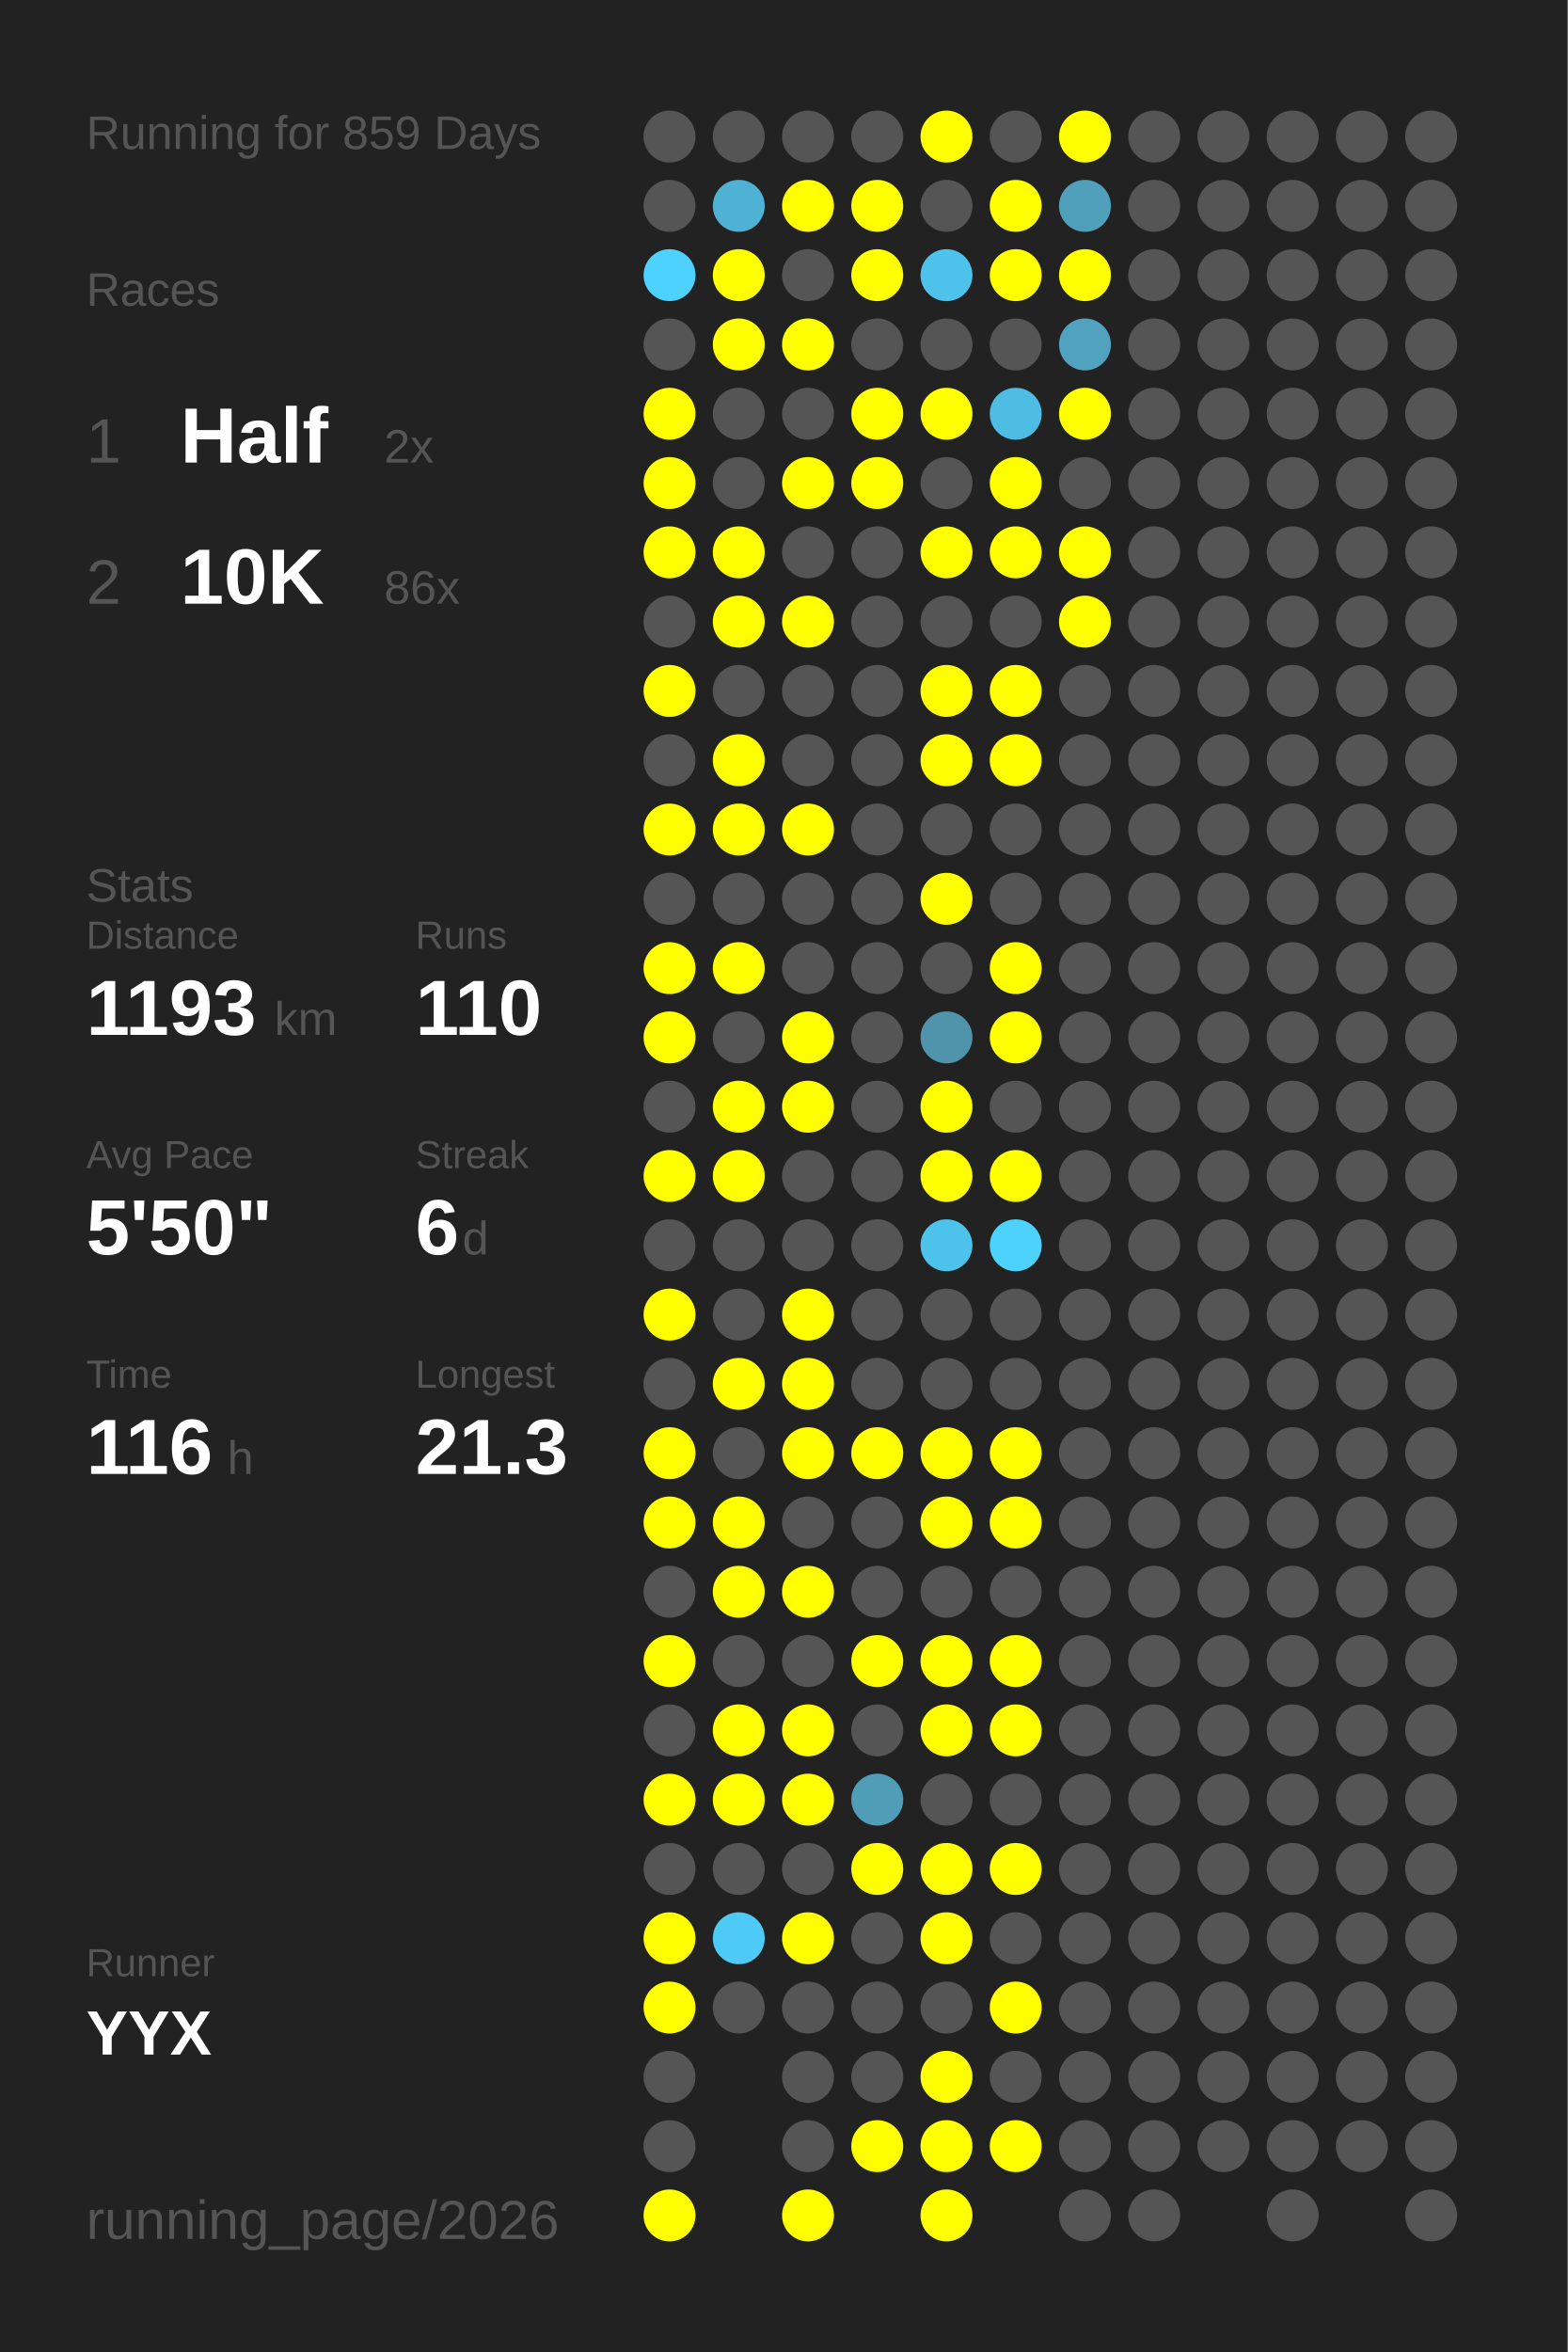
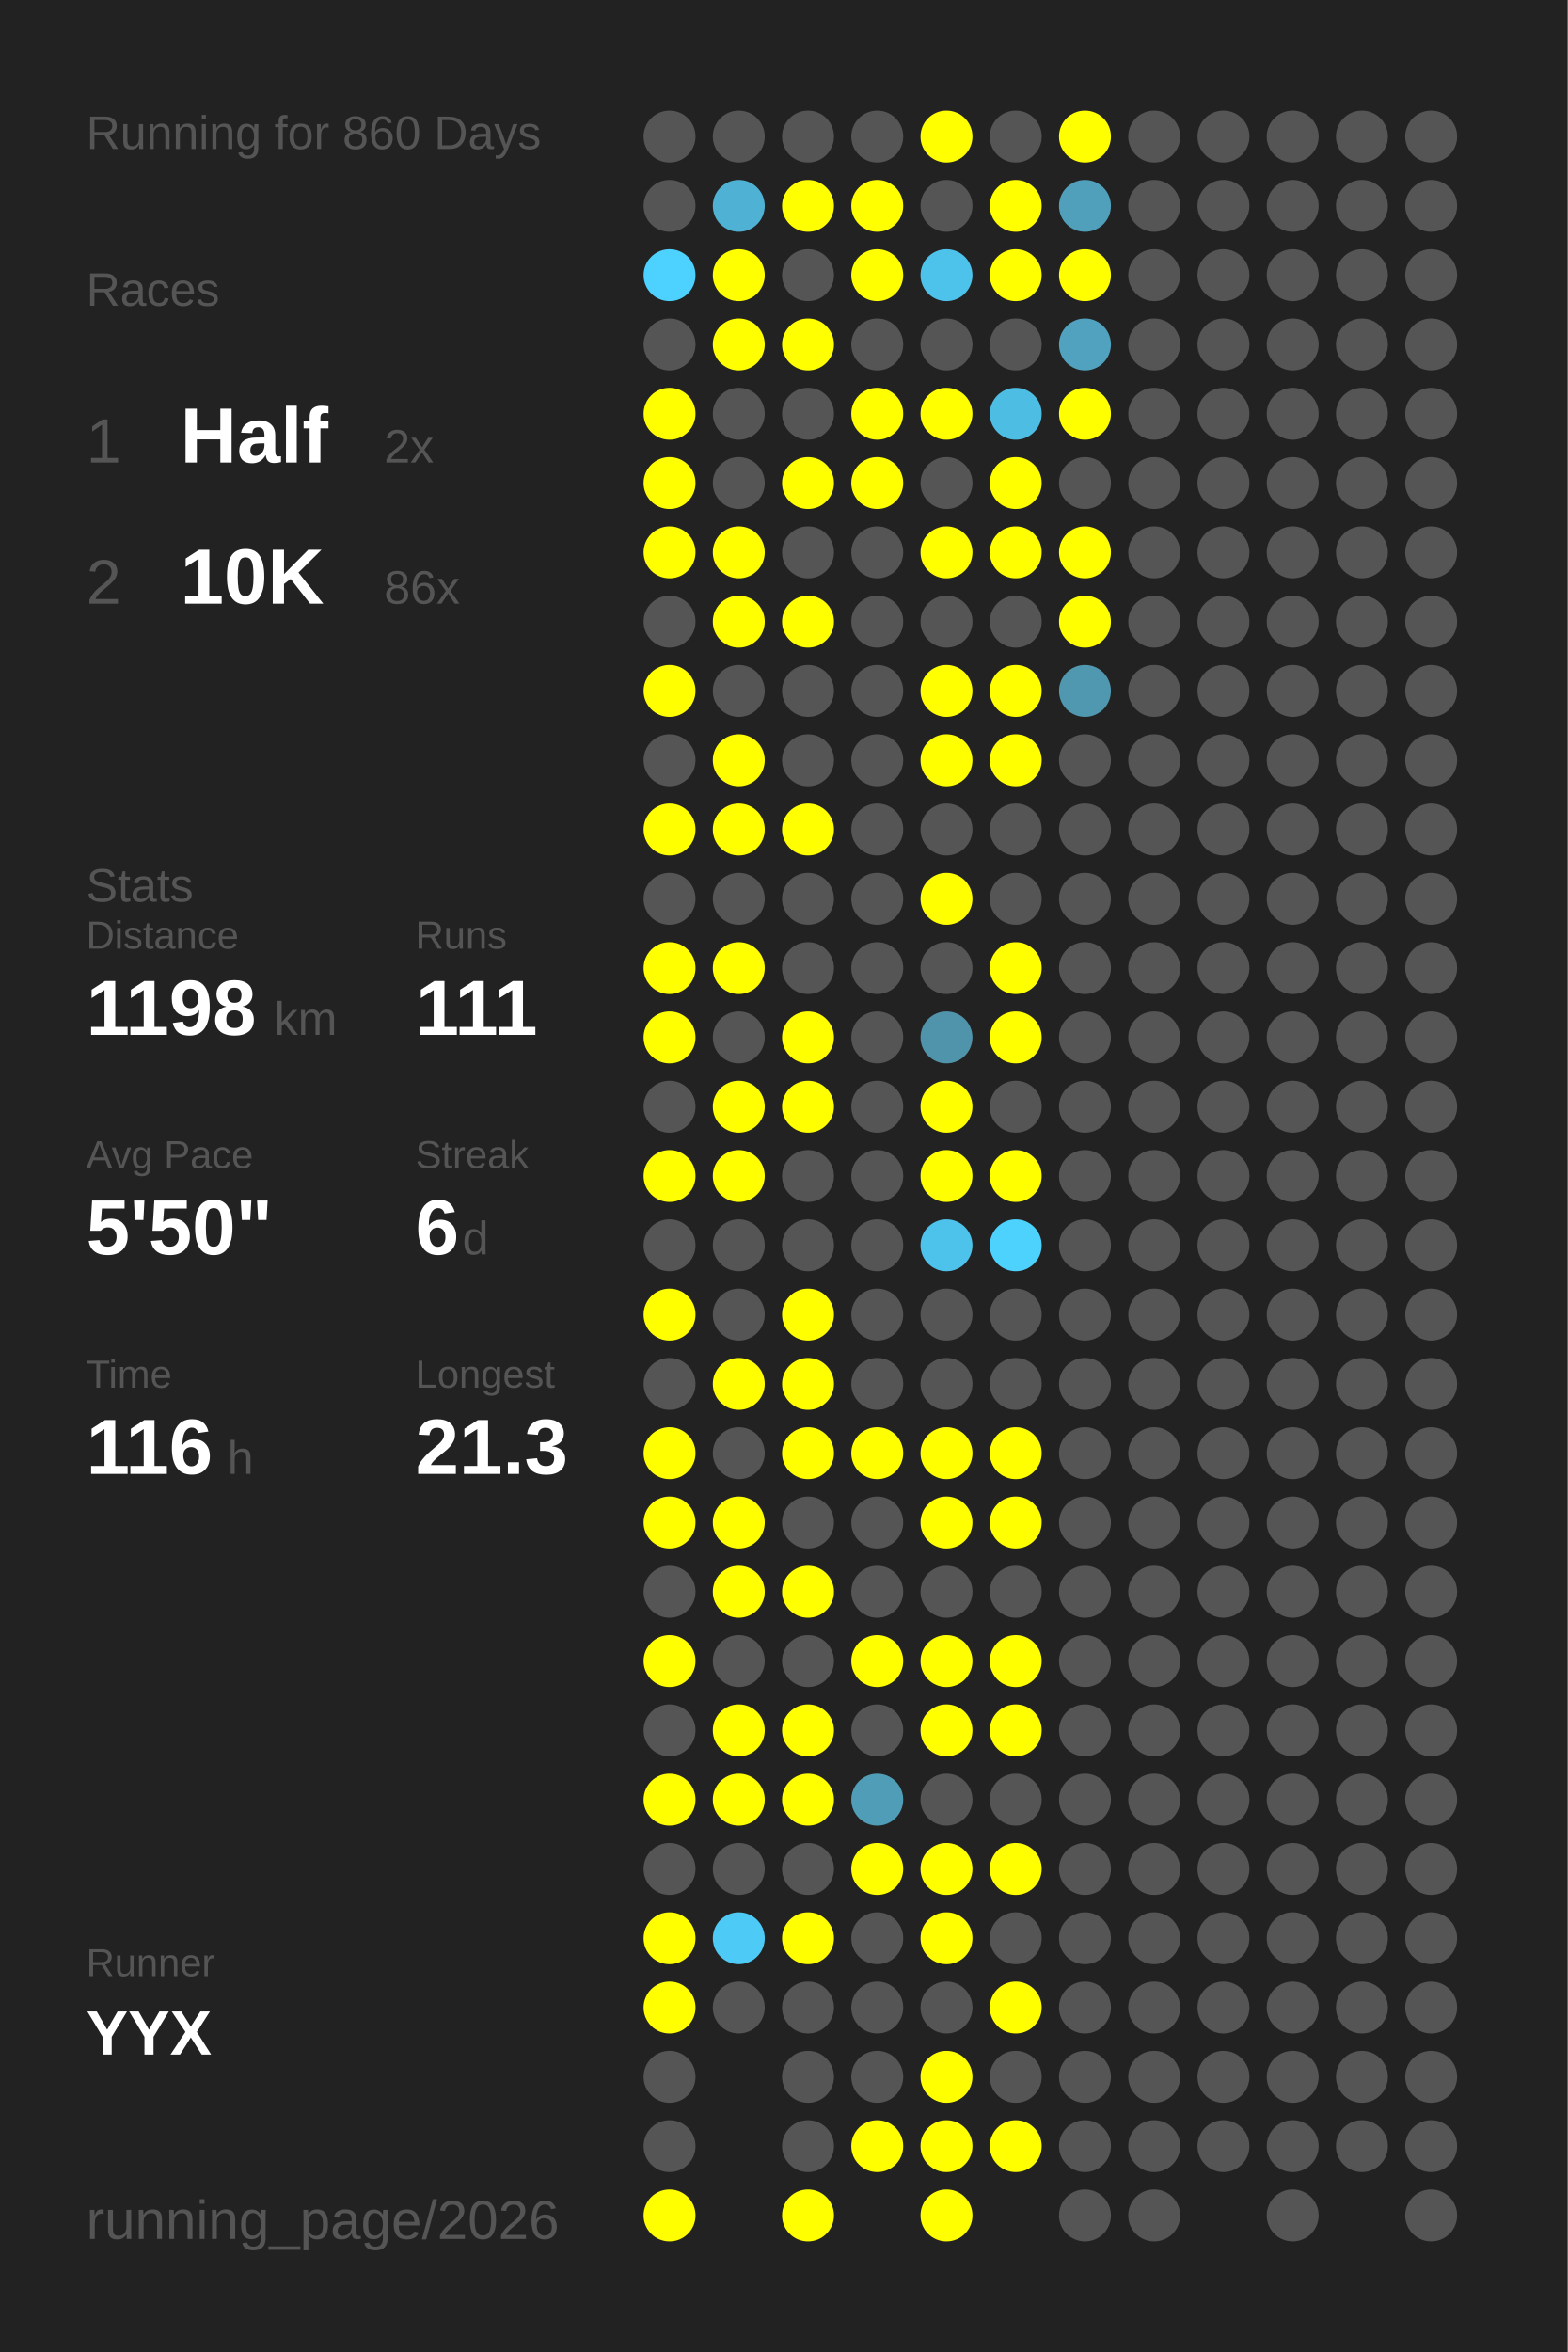
<svg xmlns="http://www.w3.org/2000/svg" baseProfile="full" height="300mm" version="1.1" viewBox="0,0,200,300" width="200mm">
  <defs />
  <rect fill="#222222" height="300" width="200" x="0" y="0" />
-   <text fill="#555555" style="font-size:6px; font-family:Arial;" x="11" y="19">Running for 859 Days</text>
+   <text fill="#555555" style="font-size:6px; font-family:Arial;" x="11" y="19">Running for 860 Days</text>
  <text fill="#555555" style="font-size:6px; font-family:Arial;" x="11" y="39">Races</text>
  <text fill="#555555" style="font-size:8px; font-family:Arial;" x="11" y="59">1</text>
  <text fill="#FFFFFF" style="font-size:10px; font-family:Arial; font-weight:bold;" x="23" y="59">Half</text>
  <text fill="#555555" style="font-size:6px; font-family:Arial;" x="49" y="59">2x</text>
  <text fill="#555555" style="font-size:8px; font-family:Arial;" x="11" y="77">2</text>
  <text fill="#FFFFFF" style="font-size:10px; font-family:Arial; font-weight:bold;" x="23" y="77">10K</text>
  <text fill="#555555" style="font-size:6px; font-family:Arial;" x="49" y="77">86x</text>
  <text fill="#555555" style="font-size:6px; font-family:Arial;" x="11" y="115">Stats</text>
  <text fill="#555555" style="font-size:5px; font-family:Arial;" x="11" y="121">Distance</text>
-   <text fill="#FFFFFF" style="font-size:10px; font-family:Arial; font-weight:bold;" x="11" y="132">1193</text>
+   <text fill="#FFFFFF" style="font-size:10px; font-family:Arial; font-weight:bold;" x="11" y="132">1198</text>
  <text fill="#555555" style="font-size:6px; font-family:Arial;" x="35" y="132">km</text>
  <text fill="#555555" style="font-size:5px; font-family:Arial;" x="53" y="121">Runs</text>
-   <text fill="#FFFFFF" style="font-size:10px; font-family:Arial; font-weight:bold;" x="53" y="132">110</text>
+   <text fill="#FFFFFF" style="font-size:10px; font-family:Arial; font-weight:bold;" x="53" y="132">111</text>
  <text fill="#555555" style="font-size:5px; font-family:Arial;" x="11" y="149">Avg Pace</text>
  <text fill="#FFFFFF" style="font-size:10px; font-family:Arial; font-weight:bold;" x="11" y="160">5'50"</text>
  <text fill="#555555" style="font-size:5px; font-family:Arial;" x="53" y="149">Streak</text>
  <text fill="#FFFFFF" style="font-size:10px; font-family:Arial; font-weight:bold;" x="53" y="160">6</text>
  <text fill="#555555" style="font-size:6px; font-family:Arial;" x="59" y="160">d</text>
  <text fill="#555555" style="font-size:5px; font-family:Arial;" x="11" y="177">Time</text>
  <text fill="#FFFFFF" style="font-size:10px; font-family:Arial; font-weight:bold;" x="11" y="188">116</text>
  <text fill="#555555" style="font-size:6px; font-family:Arial;" x="29" y="188">h</text>
  <text fill="#555555" style="font-size:5px; font-family:Arial;" x="53" y="177">Longest</text>
  <text fill="#FFFFFF" style="font-size:10px; font-family:Arial; font-weight:bold;" x="53" y="188">21.3</text>
  <text fill="#555555" style="font-size:5px; font-family:Arial;" x="11" y="252.065">Runner</text>
  <text fill="#FFFFFF" style="font-size:8px; font-family:Arial; font-weight:bold;" x="11" y="262.065">YYX</text>
  <text fill="#555555" style="font-size:7px; font-family:Arial;" x="11" y="285.581">running_page/2026</text>
  <circle cx="85.417" cy="17.419" fill="#555555" r="3.312" />
  <circle cx="85.417" cy="26.258" fill="#555555" r="3.312" />
  <circle cx="85.417" cy="35.097" fill="#4dd1fe" r="3.312" />
  <circle cx="85.417" cy="43.935" fill="#555555" r="3.312" />
  <circle cx="85.417" cy="52.774" fill="#FFFF00" r="3.312" />
  <circle cx="85.417" cy="61.613" fill="#FFFF00" r="3.312" />
  <circle cx="85.417" cy="70.452" fill="#FFFF00" r="3.312" />
  <circle cx="85.417" cy="79.29" fill="#555555" r="3.312" />
  <circle cx="85.417" cy="88.129" fill="#FFFF00" r="3.312" />
  <circle cx="85.417" cy="96.968" fill="#555555" r="3.312" />
  <circle cx="85.417" cy="105.806" fill="#FFFF00" r="3.312" />
  <circle cx="85.417" cy="114.645" fill="#555555" r="3.312" />
  <circle cx="85.417" cy="123.484" fill="#FFFF00" r="3.312" />
  <circle cx="85.417" cy="132.323" fill="#FFFF00" r="3.312" />
  <circle cx="85.417" cy="141.161" fill="#555555" r="3.312" />
  <circle cx="85.417" cy="150" fill="#FFFF00" r="3.312" />
  <circle cx="85.417" cy="158.839" fill="#555555" r="3.312" />
  <circle cx="85.417" cy="167.677" fill="#FFFF00" r="3.312" />
  <circle cx="85.417" cy="176.516" fill="#555555" r="3.312" />
  <circle cx="85.417" cy="185.355" fill="#FFFF00" r="3.312" />
  <circle cx="85.417" cy="194.194" fill="#FFFF00" r="3.312" />
  <circle cx="85.417" cy="203.032" fill="#555555" r="3.312" />
  <circle cx="85.417" cy="211.871" fill="#FFFF00" r="3.312" />
  <circle cx="85.417" cy="220.71" fill="#555555" r="3.312" />
  <circle cx="85.417" cy="229.548" fill="#FFFF00" r="3.312" />
  <circle cx="85.417" cy="238.387" fill="#555555" r="3.312" />
  <circle cx="85.417" cy="247.226" fill="#FFFF00" r="3.312" />
  <circle cx="85.417" cy="256.065" fill="#FFFF00" r="3.312" />
  <circle cx="85.417" cy="264.903" fill="#555555" r="3.312" />
  <circle cx="85.417" cy="273.742" fill="#555555" r="3.312" />
  <circle cx="85.417" cy="282.581" fill="#FFFF00" r="3.312" />
  <circle cx="94.25" cy="17.419" fill="#555555" r="3.312" />
  <circle cx="94.25" cy="26.258" fill="#4fb1d3" r="3.312" />
  <circle cx="94.25" cy="35.097" fill="#FFFF00" r="3.312" />
  <circle cx="94.25" cy="43.935" fill="#FFFF00" r="3.312" />
  <circle cx="94.25" cy="52.774" fill="#555555" r="3.312" />
  <circle cx="94.25" cy="61.613" fill="#555555" r="3.312" />
  <circle cx="94.25" cy="70.452" fill="#FFFF00" r="3.312" />
  <circle cx="94.25" cy="79.29" fill="#FFFF00" r="3.312" />
  <circle cx="94.25" cy="88.129" fill="#555555" r="3.312" />
  <circle cx="94.25" cy="96.968" fill="#FFFF00" r="3.312" />
  <circle cx="94.25" cy="105.806" fill="#FFFF00" r="3.312" />
  <circle cx="94.25" cy="114.645" fill="#555555" r="3.312" />
  <circle cx="94.25" cy="123.484" fill="#FFFF00" r="3.312" />
  <circle cx="94.25" cy="132.323" fill="#555555" r="3.312" />
  <circle cx="94.25" cy="141.161" fill="#FFFF00" r="3.312" />
  <circle cx="94.25" cy="150" fill="#FFFF00" r="3.312" />
  <circle cx="94.25" cy="158.839" fill="#555555" r="3.312" />
  <circle cx="94.25" cy="167.677" fill="#555555" r="3.312" />
  <circle cx="94.25" cy="176.516" fill="#FFFF00" r="3.312" />
  <circle cx="94.25" cy="185.355" fill="#555555" r="3.312" />
  <circle cx="94.25" cy="194.194" fill="#FFFF00" r="3.312" />
  <circle cx="94.25" cy="203.032" fill="#FFFF00" r="3.312" />
  <circle cx="94.25" cy="211.871" fill="#555555" r="3.312" />
  <circle cx="94.25" cy="220.71" fill="#FFFF00" r="3.312" />
  <circle cx="94.25" cy="229.548" fill="#FFFF00" r="3.312" />
  <circle cx="94.25" cy="238.387" fill="#555555" r="3.312" />
  <circle cx="94.25" cy="247.226" fill="#4dcaf5" r="3.312" />
  <circle cx="94.25" cy="256.065" fill="#555555" r="3.312" />
  <circle cx="103.083" cy="17.419" fill="#555555" r="3.312" />
  <circle cx="103.083" cy="26.258" fill="#FFFF00" r="3.312" />
  <circle cx="103.083" cy="35.097" fill="#555555" r="3.312" />
  <circle cx="103.083" cy="43.935" fill="#FFFF00" r="3.312" />
  <circle cx="103.083" cy="52.774" fill="#555555" r="3.312" />
  <circle cx="103.083" cy="61.613" fill="#FFFF00" r="3.312" />
  <circle cx="103.083" cy="70.452" fill="#555555" r="3.312" />
  <circle cx="103.083" cy="79.29" fill="#FFFF00" r="3.312" />
  <circle cx="103.083" cy="88.129" fill="#555555" r="3.312" />
  <circle cx="103.083" cy="96.968" fill="#555555" r="3.312" />
  <circle cx="103.083" cy="105.806" fill="#FFFF00" r="3.312" />
  <circle cx="103.083" cy="114.645" fill="#555555" r="3.312" />
  <circle cx="103.083" cy="123.484" fill="#555555" r="3.312" />
  <circle cx="103.083" cy="132.323" fill="#FFFF00" r="3.312" />
  <circle cx="103.083" cy="141.161" fill="#FFFF00" r="3.312" />
  <circle cx="103.083" cy="150" fill="#555555" r="3.312" />
  <circle cx="103.083" cy="158.839" fill="#555555" r="3.312" />
  <circle cx="103.083" cy="167.677" fill="#FFFF00" r="3.312" />
  <circle cx="103.083" cy="176.516" fill="#FFFF00" r="3.312" />
  <circle cx="103.083" cy="185.355" fill="#FFFF00" r="3.312" />
  <circle cx="103.083" cy="194.194" fill="#555555" r="3.312" />
  <circle cx="103.083" cy="203.032" fill="#FFFF00" r="3.312" />
  <circle cx="103.083" cy="211.871" fill="#555555" r="3.312" />
  <circle cx="103.083" cy="220.71" fill="#FFFF00" r="3.312" />
  <circle cx="103.083" cy="229.548" fill="#FFFF00" r="3.312" />
  <circle cx="103.083" cy="238.387" fill="#555555" r="3.312" />
  <circle cx="103.083" cy="247.226" fill="#FFFF00" r="3.312" />
  <circle cx="103.083" cy="256.065" fill="#555555" r="3.312" />
  <circle cx="103.083" cy="264.903" fill="#555555" r="3.312" />
  <circle cx="103.083" cy="273.742" fill="#555555" r="3.312" />
  <circle cx="103.083" cy="282.581" fill="#FFFF00" r="3.312" />
  <circle cx="111.917" cy="17.419" fill="#555555" r="3.312" />
  <circle cx="111.917" cy="26.258" fill="#FFFF00" r="3.312" />
  <circle cx="111.917" cy="35.097" fill="#FFFF00" r="3.312" />
  <circle cx="111.917" cy="43.935" fill="#555555" r="3.312" />
  <circle cx="111.917" cy="52.774" fill="#FFFF00" r="3.312" />
  <circle cx="111.917" cy="61.613" fill="#FFFF00" r="3.312" />
  <circle cx="111.917" cy="70.452" fill="#555555" r="3.312" />
  <circle cx="111.917" cy="79.29" fill="#555555" r="3.312" />
  <circle cx="111.917" cy="88.129" fill="#555555" r="3.312" />
  <circle cx="111.917" cy="96.968" fill="#555555" r="3.312" />
  <circle cx="111.917" cy="105.806" fill="#555555" r="3.312" />
  <circle cx="111.917" cy="114.645" fill="#555555" r="3.312" />
  <circle cx="111.917" cy="123.484" fill="#555555" r="3.312" />
  <circle cx="111.917" cy="132.323" fill="#555555" r="3.312" />
  <circle cx="111.917" cy="141.161" fill="#555555" r="3.312" />
  <circle cx="111.917" cy="150" fill="#555555" r="3.312" />
  <circle cx="111.917" cy="158.839" fill="#555555" r="3.312" />
  <circle cx="111.917" cy="167.677" fill="#555555" r="3.312" />
  <circle cx="111.917" cy="176.516" fill="#555555" r="3.312" />
  <circle cx="111.917" cy="185.355" fill="#FFFF00" r="3.312" />
  <circle cx="111.917" cy="194.194" fill="#555555" r="3.312" />
  <circle cx="111.917" cy="203.032" fill="#555555" r="3.312" />
  <circle cx="111.917" cy="211.871" fill="#FFFF00" r="3.312" />
  <circle cx="111.917" cy="220.71" fill="#555555" r="3.312" />
  <circle cx="111.917" cy="229.548" fill="#509db7" r="3.312" />
  <circle cx="111.917" cy="238.387" fill="#FFFF00" r="3.312" />
  <circle cx="111.917" cy="247.226" fill="#555555" r="3.312" />
  <circle cx="111.917" cy="256.065" fill="#555555" r="3.312" />
  <circle cx="111.917" cy="264.903" fill="#555555" r="3.312" />
  <circle cx="111.917" cy="273.742" fill="#FFFF00" r="3.312" />
  <circle cx="120.75" cy="17.419" fill="#FFFF00" r="3.312" />
  <circle cx="120.75" cy="26.258" fill="#555555" r="3.312" />
  <circle cx="120.75" cy="35.097" fill="#4dc3eb" r="3.312" />
  <circle cx="120.75" cy="43.935" fill="#555555" r="3.312" />
  <circle cx="120.75" cy="52.774" fill="#FFFF00" r="3.312" />
  <circle cx="120.75" cy="61.613" fill="#555555" r="3.312" />
  <circle cx="120.75" cy="70.452" fill="#FFFF00" r="3.312" />
  <circle cx="120.75" cy="79.29" fill="#555555" r="3.312" />
  <circle cx="120.75" cy="88.129" fill="#FFFF00" r="3.312" />
  <circle cx="120.75" cy="96.968" fill="#FFFF00" r="3.312" />
  <circle cx="120.75" cy="105.806" fill="#555555" r="3.312" />
  <circle cx="120.75" cy="114.645" fill="#FFFF00" r="3.312" />
  <circle cx="120.75" cy="123.484" fill="#555555" r="3.312" />
  <circle cx="120.75" cy="132.323" fill="#5094ab" r="3.312" />
  <circle cx="120.75" cy="141.161" fill="#FFFF00" r="3.312" />
  <circle cx="120.75" cy="150" fill="#FFFF00" r="3.312" />
  <circle cx="120.75" cy="158.839" fill="#4dc2ea" r="3.312" />
  <circle cx="120.75" cy="167.677" fill="#555555" r="3.312" />
  <circle cx="120.75" cy="176.516" fill="#555555" r="3.312" />
  <circle cx="120.75" cy="185.355" fill="#FFFF00" r="3.312" />
  <circle cx="120.75" cy="194.194" fill="#FFFF00" r="3.312" />
  <circle cx="120.75" cy="203.032" fill="#555555" r="3.312" />
  <circle cx="120.75" cy="211.871" fill="#FFFF00" r="3.312" />
  <circle cx="120.75" cy="220.71" fill="#FFFF00" r="3.312" />
  <circle cx="120.75" cy="229.548" fill="#555555" r="3.312" />
  <circle cx="120.75" cy="238.387" fill="#FFFF00" r="3.312" />
  <circle cx="120.75" cy="247.226" fill="#FFFF00" r="3.312" />
  <circle cx="120.75" cy="256.065" fill="#555555" r="3.312" />
  <circle cx="120.75" cy="264.903" fill="#FFFF00" r="3.312" />
  <circle cx="120.75" cy="273.742" fill="#FFFF00" r="3.312" />
  <circle cx="120.75" cy="282.581" fill="#FFFF00" r="3.312" />
  <circle cx="129.583" cy="17.419" fill="#555555" r="3.312" />
  <circle cx="129.583" cy="26.258" fill="#FFFF00" r="3.312" />
  <circle cx="129.583" cy="35.097" fill="#FFFF00" r="3.312" />
  <circle cx="129.583" cy="43.935" fill="#555555" r="3.312" />
  <circle cx="129.583" cy="52.774" fill="#4ebde3" r="3.312" />
  <circle cx="129.583" cy="61.613" fill="#FFFF00" r="3.312" />
  <circle cx="129.583" cy="70.452" fill="#FFFF00" r="3.312" />
  <circle cx="129.583" cy="79.29" fill="#555555" r="3.312" />
  <circle cx="129.583" cy="88.129" fill="#FFFF00" r="3.312" />
  <circle cx="129.583" cy="96.968" fill="#FFFF00" r="3.312" />
  <circle cx="129.583" cy="105.806" fill="#555555" r="3.312" />
  <circle cx="129.583" cy="114.645" fill="#555555" r="3.312" />
  <circle cx="129.583" cy="123.484" fill="#FFFF00" r="3.312" />
  <circle cx="129.583" cy="132.323" fill="#FFFF00" r="3.312" />
  <circle cx="129.583" cy="141.161" fill="#555555" r="3.312" />
  <circle cx="129.583" cy="150" fill="#FFFF00" r="3.312" />
  <circle cx="129.583" cy="158.839" fill="#4dd1fd" r="3.312" />
  <circle cx="129.583" cy="167.677" fill="#555555" r="3.312" />
  <circle cx="129.583" cy="176.516" fill="#555555" r="3.312" />
  <circle cx="129.583" cy="185.355" fill="#FFFF00" r="3.312" />
  <circle cx="129.583" cy="194.194" fill="#FFFF00" r="3.312" />
  <circle cx="129.583" cy="203.032" fill="#555555" r="3.312" />
  <circle cx="129.583" cy="211.871" fill="#FFFF00" r="3.312" />
  <circle cx="129.583" cy="220.71" fill="#FFFF00" r="3.312" />
  <circle cx="129.583" cy="229.548" fill="#555555" r="3.312" />
  <circle cx="129.583" cy="238.387" fill="#FFFF00" r="3.312" />
  <circle cx="129.583" cy="247.226" fill="#555555" r="3.312" />
  <circle cx="129.583" cy="256.065" fill="#FFFF00" r="3.312" />
  <circle cx="129.583" cy="264.903" fill="#555555" r="3.312" />
  <circle cx="129.583" cy="273.742" fill="#FFFF00" r="3.312" />
  <circle cx="138.417" cy="17.419" fill="#FFFF00" r="3.312" />
  <circle cx="138.417" cy="26.258" fill="#50a0bb" r="3.312" />
  <circle cx="138.417" cy="35.097" fill="#FFFF00" r="3.312" />
  <circle cx="138.417" cy="43.935" fill="#50a2be" r="3.312" />
  <circle cx="138.417" cy="52.774" fill="#FFFF00" r="3.312" />
  <circle cx="138.417" cy="61.613" fill="#555555" r="3.312" />
  <circle cx="138.417" cy="70.452" fill="#FFFF00" r="3.312" />
  <circle cx="138.417" cy="79.29" fill="#FFFF00" r="3.312" />
-   <circle cx="138.417" cy="88.129" fill="#555555" r="3.312" />
+   <circle cx="138.417" cy="88.129" fill="#5098b0" r="3.312" />
  <circle cx="138.417" cy="96.968" fill="#555555" r="3.312" />
  <circle cx="138.417" cy="105.806" fill="#555555" r="3.312" />
  <circle cx="138.417" cy="114.645" fill="#555555" r="3.312" />
  <circle cx="138.417" cy="123.484" fill="#555555" r="3.312" />
  <circle cx="138.417" cy="132.323" fill="#555555" r="3.312" />
  <circle cx="138.417" cy="141.161" fill="#555555" r="3.312" />
  <circle cx="138.417" cy="150" fill="#555555" r="3.312" />
  <circle cx="138.417" cy="158.839" fill="#555555" r="3.312" />
  <circle cx="138.417" cy="167.677" fill="#555555" r="3.312" />
  <circle cx="138.417" cy="176.516" fill="#555555" r="3.312" />
  <circle cx="138.417" cy="185.355" fill="#555555" r="3.312" />
  <circle cx="138.417" cy="194.194" fill="#555555" r="3.312" />
  <circle cx="138.417" cy="203.032" fill="#555555" r="3.312" />
  <circle cx="138.417" cy="211.871" fill="#555555" r="3.312" />
  <circle cx="138.417" cy="220.71" fill="#555555" r="3.312" />
  <circle cx="138.417" cy="229.548" fill="#555555" r="3.312" />
  <circle cx="138.417" cy="238.387" fill="#555555" r="3.312" />
  <circle cx="138.417" cy="247.226" fill="#555555" r="3.312" />
  <circle cx="138.417" cy="256.065" fill="#555555" r="3.312" />
  <circle cx="138.417" cy="264.903" fill="#555555" r="3.312" />
  <circle cx="138.417" cy="273.742" fill="#555555" r="3.312" />
  <circle cx="138.417" cy="282.581" fill="#555555" r="3.312" />
  <circle cx="147.25" cy="17.419" fill="#555555" r="3.312" />
  <circle cx="147.25" cy="26.258" fill="#555555" r="3.312" />
  <circle cx="147.25" cy="35.097" fill="#555555" r="3.312" />
  <circle cx="147.25" cy="43.935" fill="#555555" r="3.312" />
  <circle cx="147.25" cy="52.774" fill="#555555" r="3.312" />
  <circle cx="147.25" cy="61.613" fill="#555555" r="3.312" />
  <circle cx="147.25" cy="70.452" fill="#555555" r="3.312" />
  <circle cx="147.25" cy="79.29" fill="#555555" r="3.312" />
  <circle cx="147.25" cy="88.129" fill="#555555" r="3.312" />
  <circle cx="147.25" cy="96.968" fill="#555555" r="3.312" />
  <circle cx="147.25" cy="105.806" fill="#555555" r="3.312" />
  <circle cx="147.25" cy="114.645" fill="#555555" r="3.312" />
  <circle cx="147.25" cy="123.484" fill="#555555" r="3.312" />
  <circle cx="147.25" cy="132.323" fill="#555555" r="3.312" />
  <circle cx="147.25" cy="141.161" fill="#555555" r="3.312" />
  <circle cx="147.25" cy="150" fill="#555555" r="3.312" />
  <circle cx="147.25" cy="158.839" fill="#555555" r="3.312" />
  <circle cx="147.25" cy="167.677" fill="#555555" r="3.312" />
  <circle cx="147.25" cy="176.516" fill="#555555" r="3.312" />
  <circle cx="147.25" cy="185.355" fill="#555555" r="3.312" />
  <circle cx="147.25" cy="194.194" fill="#555555" r="3.312" />
  <circle cx="147.25" cy="203.032" fill="#555555" r="3.312" />
  <circle cx="147.25" cy="211.871" fill="#555555" r="3.312" />
  <circle cx="147.25" cy="220.71" fill="#555555" r="3.312" />
  <circle cx="147.25" cy="229.548" fill="#555555" r="3.312" />
  <circle cx="147.25" cy="238.387" fill="#555555" r="3.312" />
  <circle cx="147.25" cy="247.226" fill="#555555" r="3.312" />
  <circle cx="147.25" cy="256.065" fill="#555555" r="3.312" />
  <circle cx="147.25" cy="264.903" fill="#555555" r="3.312" />
  <circle cx="147.25" cy="273.742" fill="#555555" r="3.312" />
  <circle cx="147.25" cy="282.581" fill="#555555" r="3.312" />
  <circle cx="156.083" cy="17.419" fill="#555555" r="3.312" />
  <circle cx="156.083" cy="26.258" fill="#555555" r="3.312" />
  <circle cx="156.083" cy="35.097" fill="#555555" r="3.312" />
  <circle cx="156.083" cy="43.935" fill="#555555" r="3.312" />
  <circle cx="156.083" cy="52.774" fill="#555555" r="3.312" />
  <circle cx="156.083" cy="61.613" fill="#555555" r="3.312" />
  <circle cx="156.083" cy="70.452" fill="#555555" r="3.312" />
  <circle cx="156.083" cy="79.29" fill="#555555" r="3.312" />
  <circle cx="156.083" cy="88.129" fill="#555555" r="3.312" />
  <circle cx="156.083" cy="96.968" fill="#555555" r="3.312" />
  <circle cx="156.083" cy="105.806" fill="#555555" r="3.312" />
  <circle cx="156.083" cy="114.645" fill="#555555" r="3.312" />
  <circle cx="156.083" cy="123.484" fill="#555555" r="3.312" />
  <circle cx="156.083" cy="132.323" fill="#555555" r="3.312" />
  <circle cx="156.083" cy="141.161" fill="#555555" r="3.312" />
  <circle cx="156.083" cy="150" fill="#555555" r="3.312" />
  <circle cx="156.083" cy="158.839" fill="#555555" r="3.312" />
  <circle cx="156.083" cy="167.677" fill="#555555" r="3.312" />
  <circle cx="156.083" cy="176.516" fill="#555555" r="3.312" />
  <circle cx="156.083" cy="185.355" fill="#555555" r="3.312" />
  <circle cx="156.083" cy="194.194" fill="#555555" r="3.312" />
  <circle cx="156.083" cy="203.032" fill="#555555" r="3.312" />
  <circle cx="156.083" cy="211.871" fill="#555555" r="3.312" />
  <circle cx="156.083" cy="220.71" fill="#555555" r="3.312" />
  <circle cx="156.083" cy="229.548" fill="#555555" r="3.312" />
  <circle cx="156.083" cy="238.387" fill="#555555" r="3.312" />
  <circle cx="156.083" cy="247.226" fill="#555555" r="3.312" />
  <circle cx="156.083" cy="256.065" fill="#555555" r="3.312" />
  <circle cx="156.083" cy="264.903" fill="#555555" r="3.312" />
  <circle cx="156.083" cy="273.742" fill="#555555" r="3.312" />
  <circle cx="164.917" cy="17.419" fill="#555555" r="3.312" />
  <circle cx="164.917" cy="26.258" fill="#555555" r="3.312" />
  <circle cx="164.917" cy="35.097" fill="#555555" r="3.312" />
  <circle cx="164.917" cy="43.935" fill="#555555" r="3.312" />
  <circle cx="164.917" cy="52.774" fill="#555555" r="3.312" />
  <circle cx="164.917" cy="61.613" fill="#555555" r="3.312" />
  <circle cx="164.917" cy="70.452" fill="#555555" r="3.312" />
  <circle cx="164.917" cy="79.29" fill="#555555" r="3.312" />
  <circle cx="164.917" cy="88.129" fill="#555555" r="3.312" />
  <circle cx="164.917" cy="96.968" fill="#555555" r="3.312" />
  <circle cx="164.917" cy="105.806" fill="#555555" r="3.312" />
  <circle cx="164.917" cy="114.645" fill="#555555" r="3.312" />
  <circle cx="164.917" cy="123.484" fill="#555555" r="3.312" />
  <circle cx="164.917" cy="132.323" fill="#555555" r="3.312" />
  <circle cx="164.917" cy="141.161" fill="#555555" r="3.312" />
  <circle cx="164.917" cy="150" fill="#555555" r="3.312" />
  <circle cx="164.917" cy="158.839" fill="#555555" r="3.312" />
  <circle cx="164.917" cy="167.677" fill="#555555" r="3.312" />
  <circle cx="164.917" cy="176.516" fill="#555555" r="3.312" />
  <circle cx="164.917" cy="185.355" fill="#555555" r="3.312" />
  <circle cx="164.917" cy="194.194" fill="#555555" r="3.312" />
  <circle cx="164.917" cy="203.032" fill="#555555" r="3.312" />
  <circle cx="164.917" cy="211.871" fill="#555555" r="3.312" />
  <circle cx="164.917" cy="220.71" fill="#555555" r="3.312" />
  <circle cx="164.917" cy="229.548" fill="#555555" r="3.312" />
  <circle cx="164.917" cy="238.387" fill="#555555" r="3.312" />
  <circle cx="164.917" cy="247.226" fill="#555555" r="3.312" />
  <circle cx="164.917" cy="256.065" fill="#555555" r="3.312" />
  <circle cx="164.917" cy="264.903" fill="#555555" r="3.312" />
  <circle cx="164.917" cy="273.742" fill="#555555" r="3.312" />
  <circle cx="164.917" cy="282.581" fill="#555555" r="3.312" />
  <circle cx="173.75" cy="17.419" fill="#555555" r="3.312" />
  <circle cx="173.75" cy="26.258" fill="#555555" r="3.312" />
  <circle cx="173.75" cy="35.097" fill="#555555" r="3.312" />
  <circle cx="173.75" cy="43.935" fill="#555555" r="3.312" />
  <circle cx="173.75" cy="52.774" fill="#555555" r="3.312" />
  <circle cx="173.75" cy="61.613" fill="#555555" r="3.312" />
  <circle cx="173.75" cy="70.452" fill="#555555" r="3.312" />
  <circle cx="173.75" cy="79.29" fill="#555555" r="3.312" />
  <circle cx="173.75" cy="88.129" fill="#555555" r="3.312" />
  <circle cx="173.75" cy="96.968" fill="#555555" r="3.312" />
  <circle cx="173.75" cy="105.806" fill="#555555" r="3.312" />
  <circle cx="173.75" cy="114.645" fill="#555555" r="3.312" />
  <circle cx="173.75" cy="123.484" fill="#555555" r="3.312" />
  <circle cx="173.75" cy="132.323" fill="#555555" r="3.312" />
  <circle cx="173.75" cy="141.161" fill="#555555" r="3.312" />
  <circle cx="173.75" cy="150" fill="#555555" r="3.312" />
  <circle cx="173.75" cy="158.839" fill="#555555" r="3.312" />
  <circle cx="173.75" cy="167.677" fill="#555555" r="3.312" />
  <circle cx="173.75" cy="176.516" fill="#555555" r="3.312" />
  <circle cx="173.75" cy="185.355" fill="#555555" r="3.312" />
  <circle cx="173.75" cy="194.194" fill="#555555" r="3.312" />
  <circle cx="173.75" cy="203.032" fill="#555555" r="3.312" />
  <circle cx="173.75" cy="211.871" fill="#555555" r="3.312" />
  <circle cx="173.75" cy="220.71" fill="#555555" r="3.312" />
  <circle cx="173.75" cy="229.548" fill="#555555" r="3.312" />
  <circle cx="173.75" cy="238.387" fill="#555555" r="3.312" />
  <circle cx="173.75" cy="247.226" fill="#555555" r="3.312" />
  <circle cx="173.75" cy="256.065" fill="#555555" r="3.312" />
  <circle cx="173.75" cy="264.903" fill="#555555" r="3.312" />
  <circle cx="173.75" cy="273.742" fill="#555555" r="3.312" />
  <circle cx="182.583" cy="17.419" fill="#555555" r="3.312" />
  <circle cx="182.583" cy="26.258" fill="#555555" r="3.312" />
  <circle cx="182.583" cy="35.097" fill="#555555" r="3.312" />
  <circle cx="182.583" cy="43.935" fill="#555555" r="3.312" />
  <circle cx="182.583" cy="52.774" fill="#555555" r="3.312" />
  <circle cx="182.583" cy="61.613" fill="#555555" r="3.312" />
  <circle cx="182.583" cy="70.452" fill="#555555" r="3.312" />
  <circle cx="182.583" cy="79.29" fill="#555555" r="3.312" />
  <circle cx="182.583" cy="88.129" fill="#555555" r="3.312" />
  <circle cx="182.583" cy="96.968" fill="#555555" r="3.312" />
  <circle cx="182.583" cy="105.806" fill="#555555" r="3.312" />
  <circle cx="182.583" cy="114.645" fill="#555555" r="3.312" />
  <circle cx="182.583" cy="123.484" fill="#555555" r="3.312" />
  <circle cx="182.583" cy="132.323" fill="#555555" r="3.312" />
  <circle cx="182.583" cy="141.161" fill="#555555" r="3.312" />
  <circle cx="182.583" cy="150" fill="#555555" r="3.312" />
  <circle cx="182.583" cy="158.839" fill="#555555" r="3.312" />
  <circle cx="182.583" cy="167.677" fill="#555555" r="3.312" />
  <circle cx="182.583" cy="176.516" fill="#555555" r="3.312" />
  <circle cx="182.583" cy="185.355" fill="#555555" r="3.312" />
  <circle cx="182.583" cy="194.194" fill="#555555" r="3.312" />
  <circle cx="182.583" cy="203.032" fill="#555555" r="3.312" />
  <circle cx="182.583" cy="211.871" fill="#555555" r="3.312" />
  <circle cx="182.583" cy="220.71" fill="#555555" r="3.312" />
  <circle cx="182.583" cy="229.548" fill="#555555" r="3.312" />
  <circle cx="182.583" cy="238.387" fill="#555555" r="3.312" />
  <circle cx="182.583" cy="247.226" fill="#555555" r="3.312" />
  <circle cx="182.583" cy="256.065" fill="#555555" r="3.312" />
  <circle cx="182.583" cy="264.903" fill="#555555" r="3.312" />
  <circle cx="182.583" cy="273.742" fill="#555555" r="3.312" />
  <circle cx="182.583" cy="282.581" fill="#555555" r="3.312" />
</svg>
